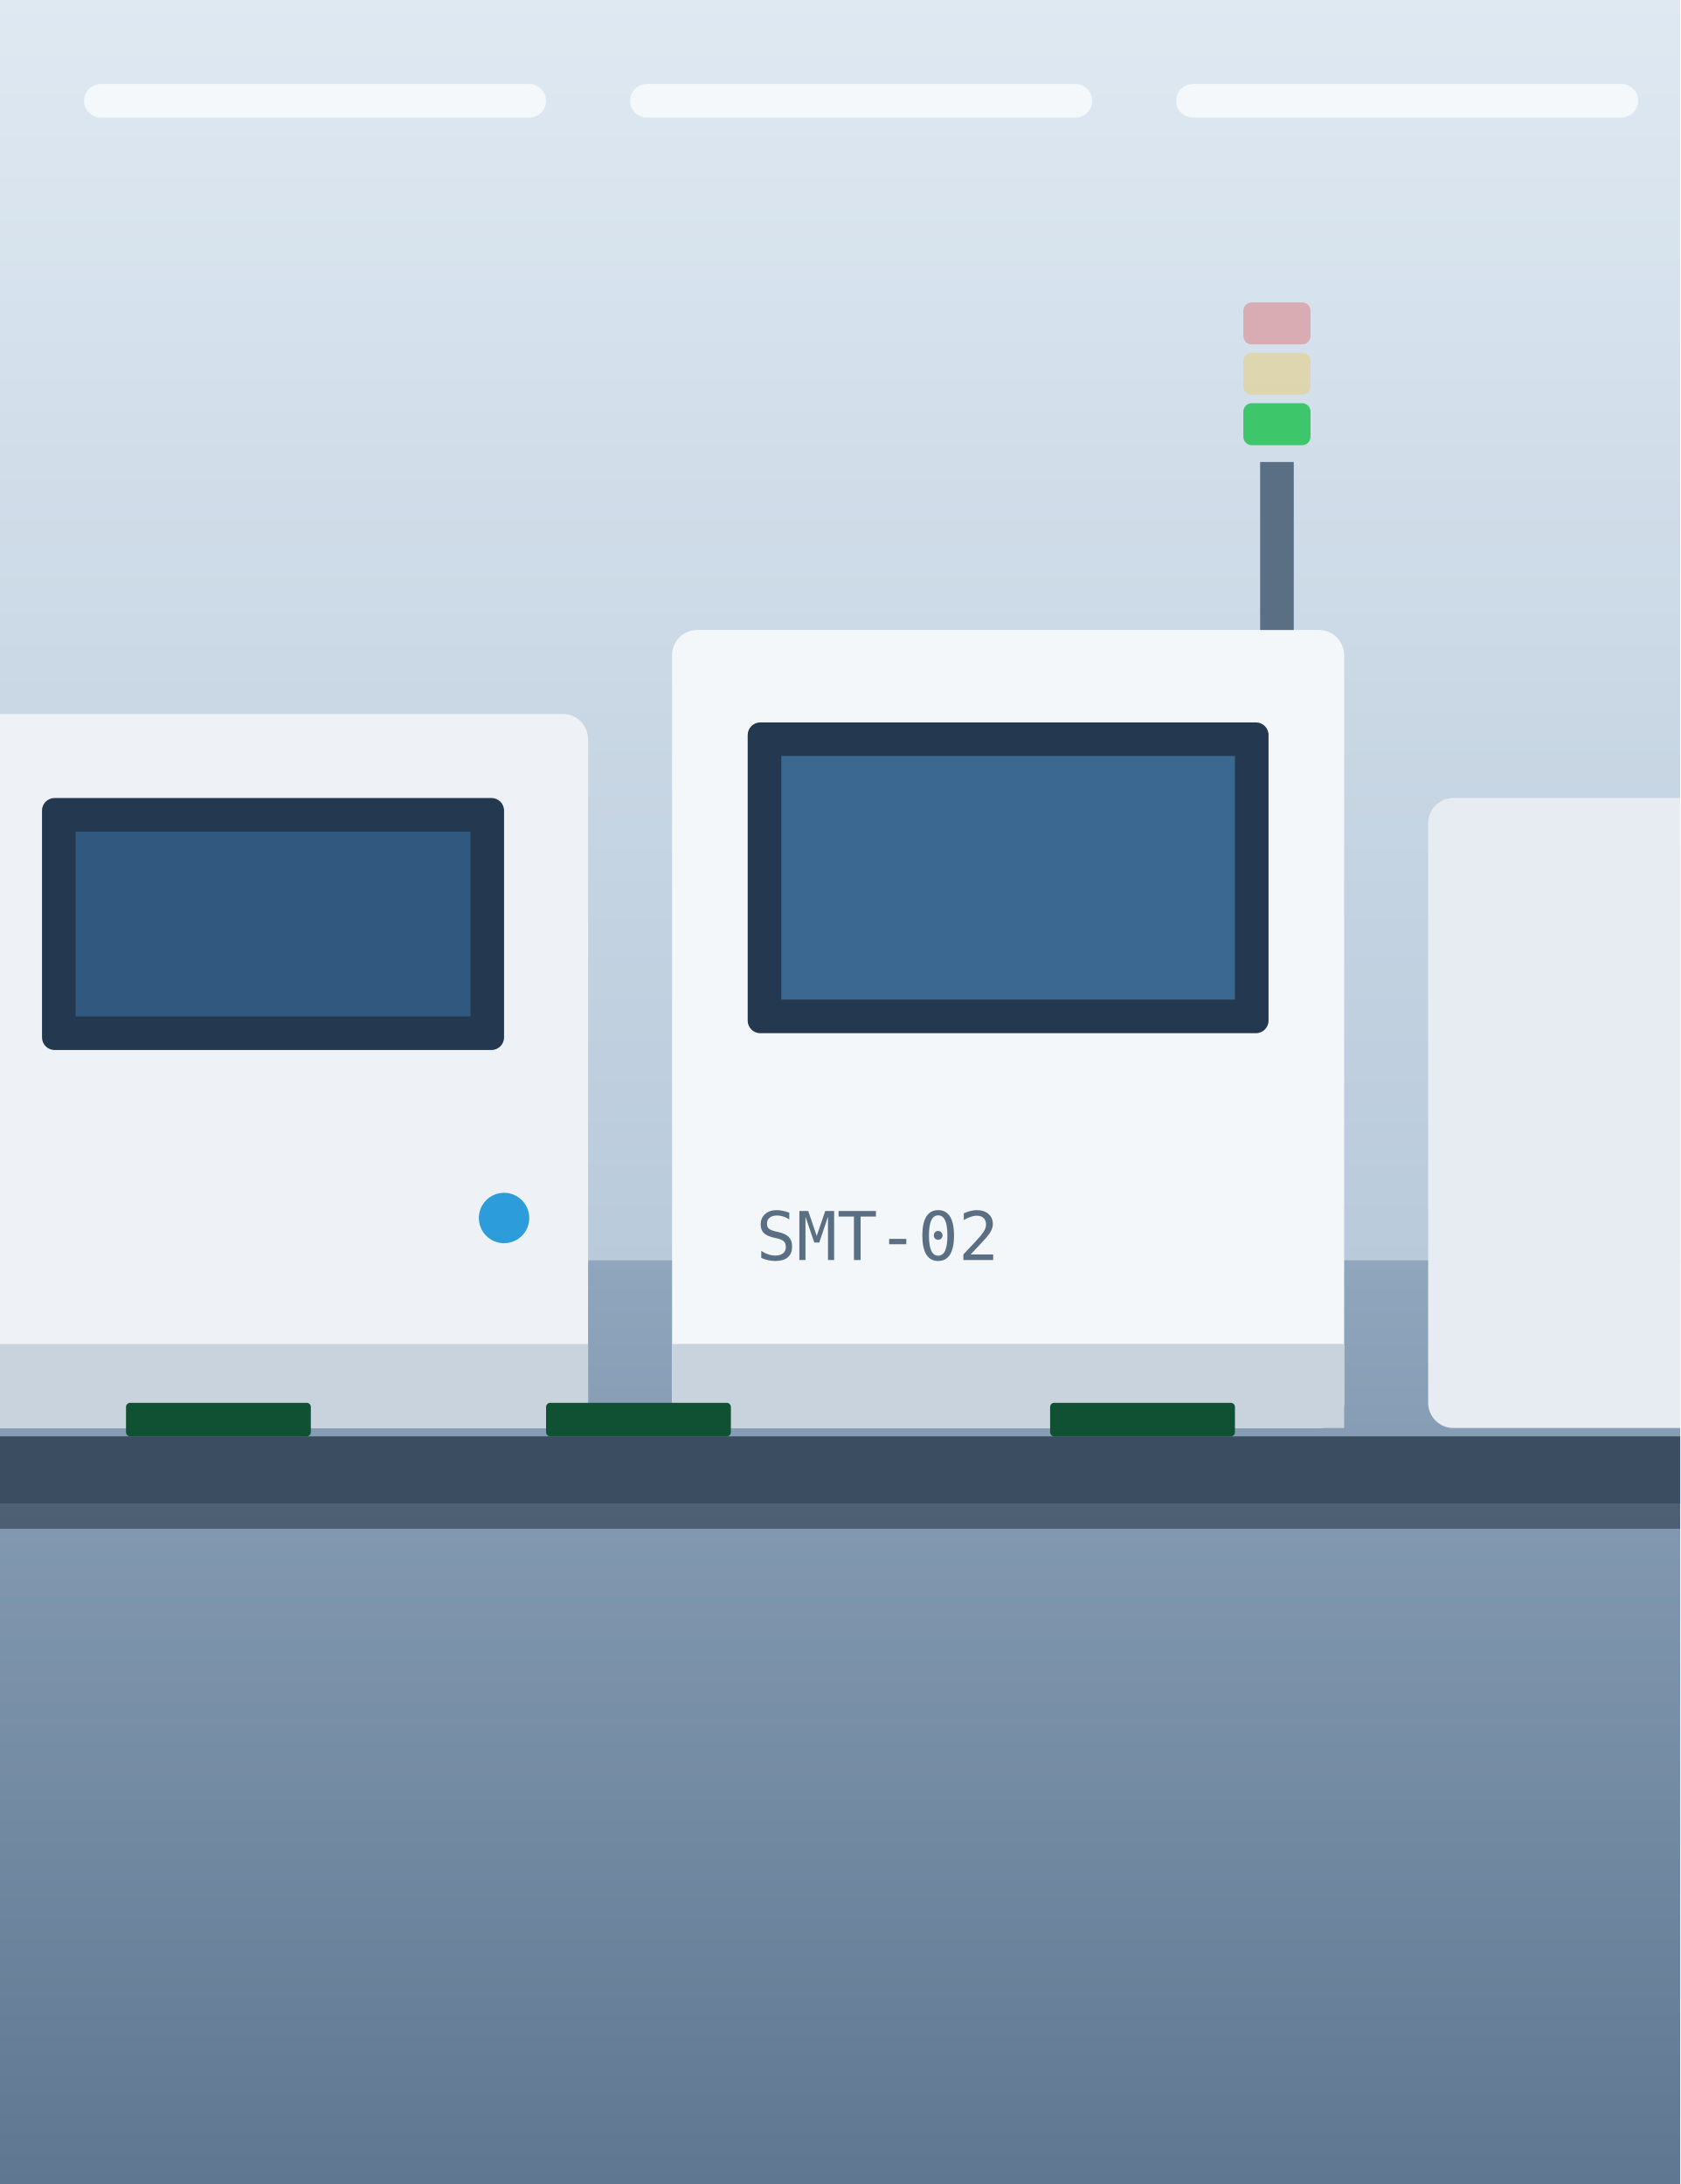
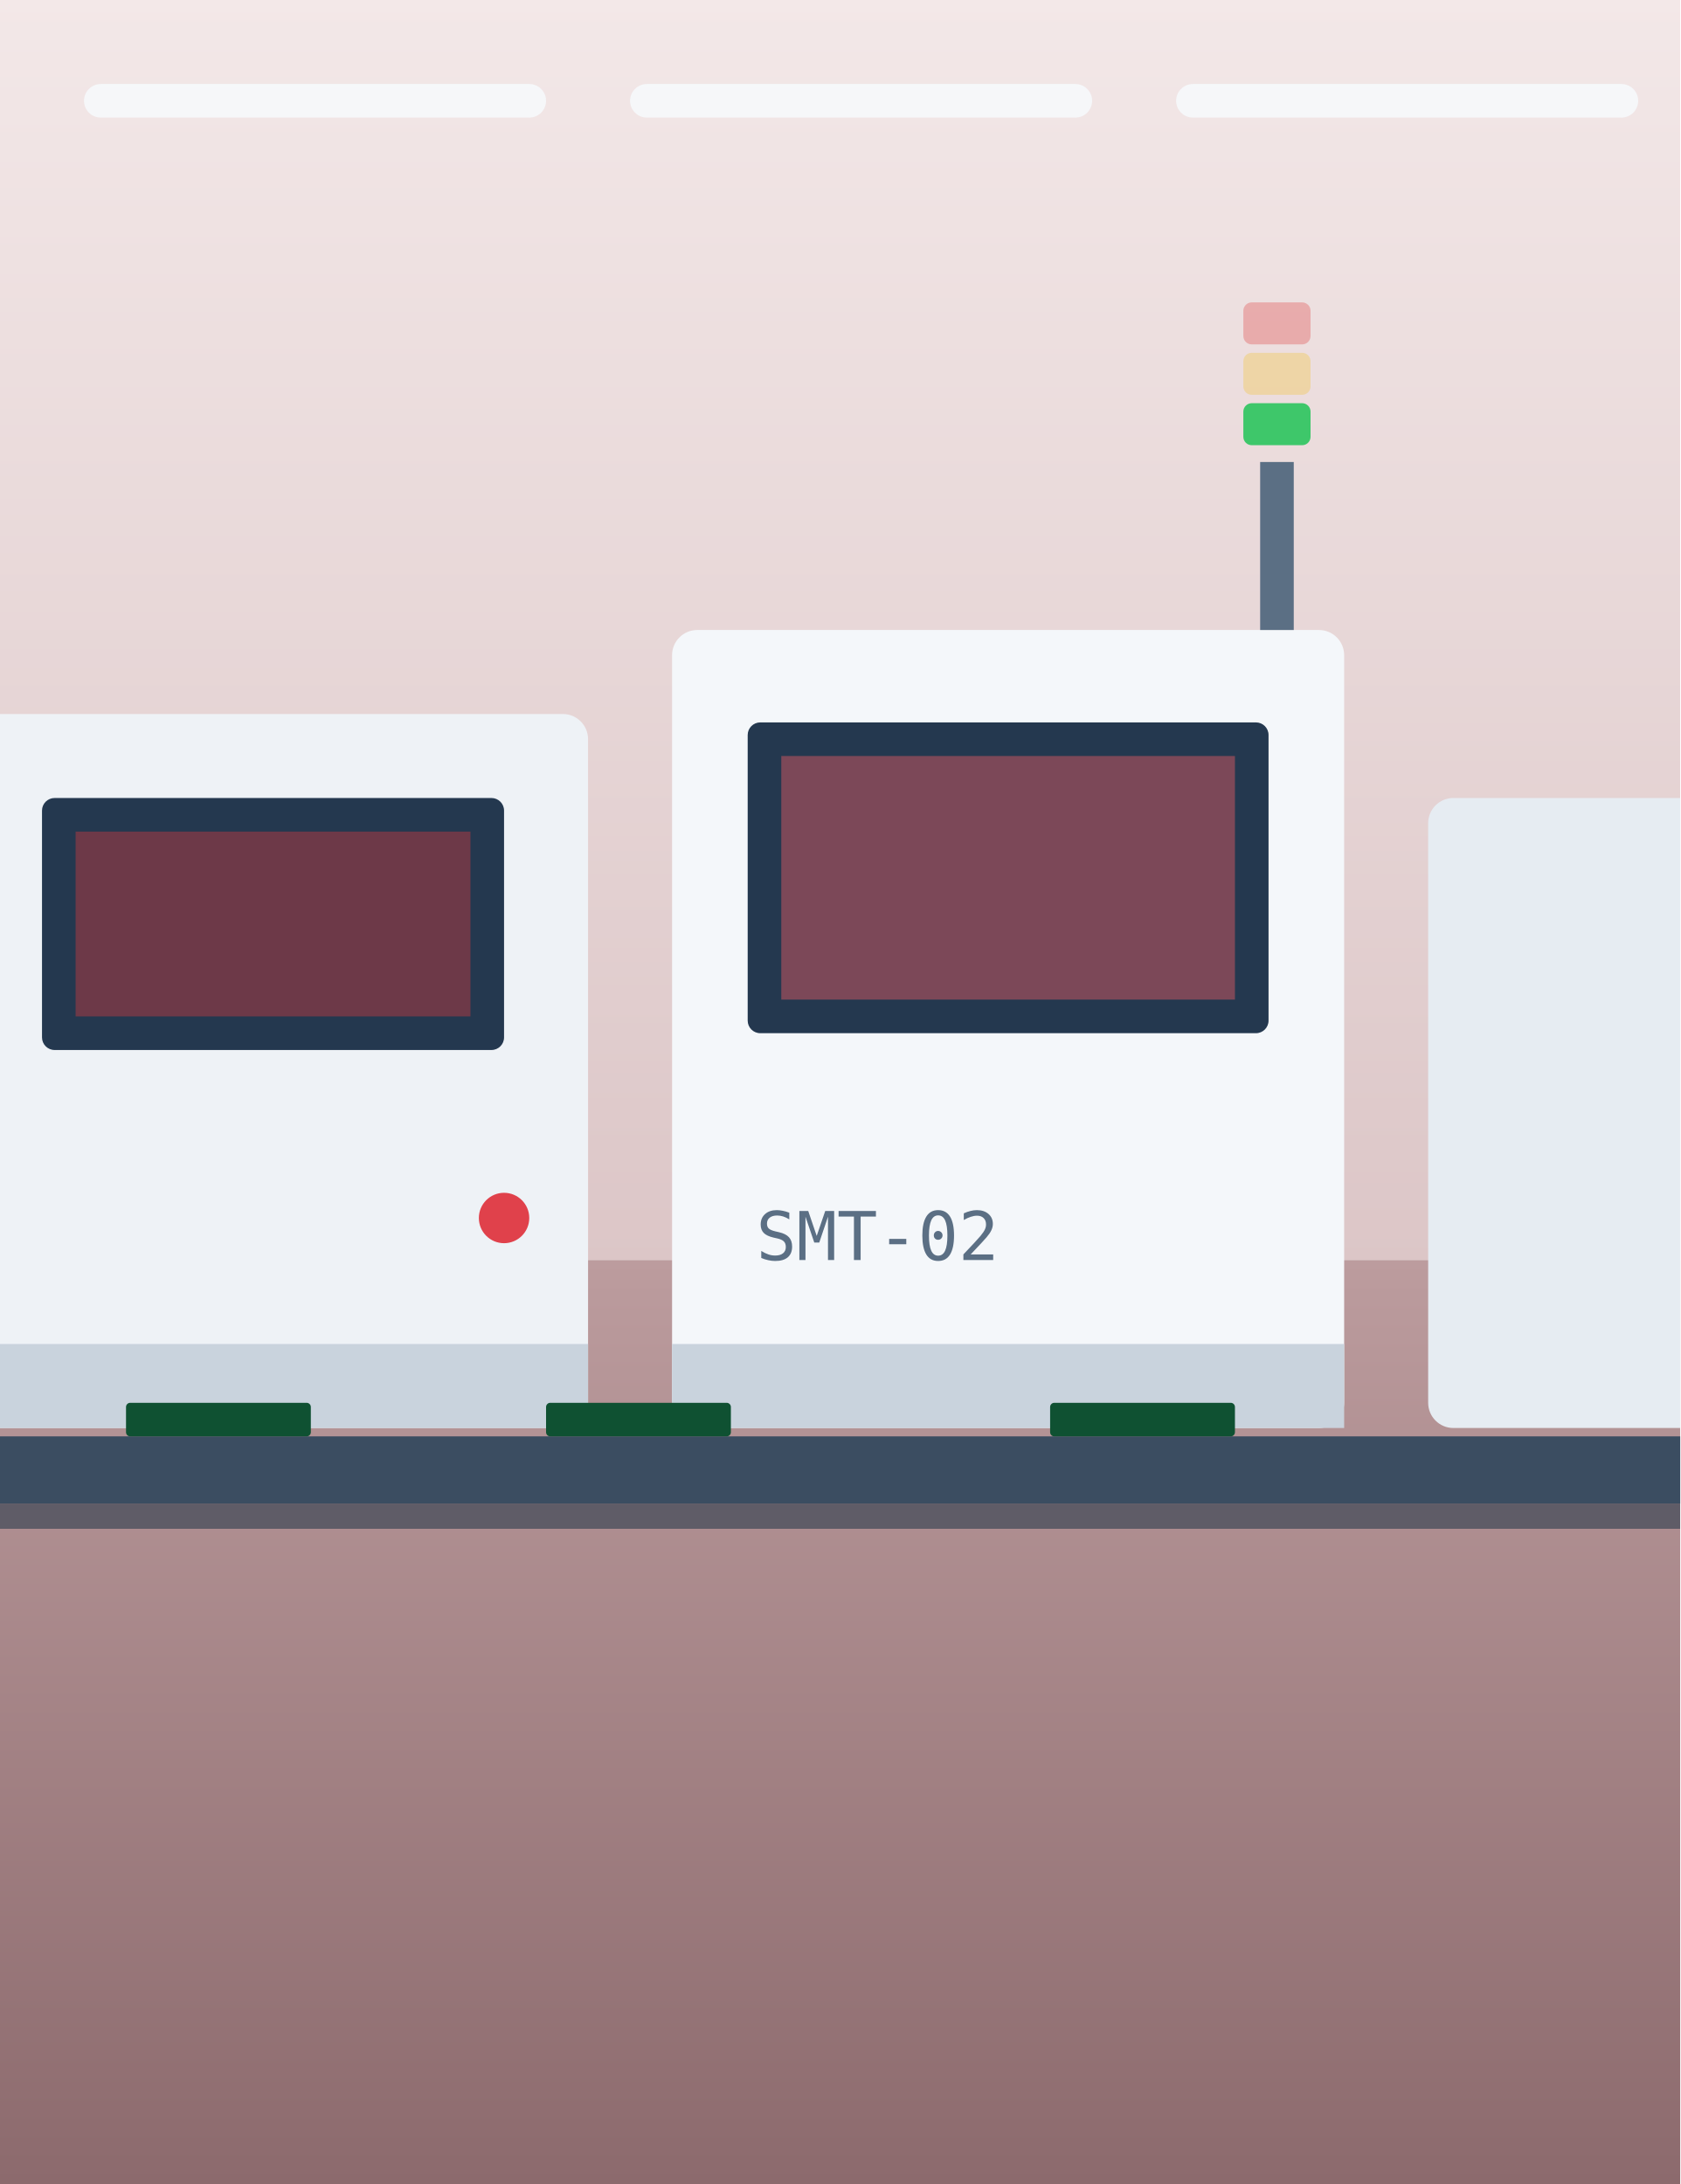
<svg xmlns="http://www.w3.org/2000/svg" viewBox="0 0 400 520" preserveAspectRatio="xMidYMid slice">
  <defs>
    <linearGradient id="wall" x1="0" y1="0" x2="0" y2="1">
-       <stop offset="0" stop-color="#dfe9f2" />
-       <stop offset="1" stop-color="#b9cadb" />
+       <stop offset="0" stop-color="#f3e8e8" />
+       <stop offset="1" stop-color="#dcc6c7" />
    </linearGradient>
    <linearGradient id="floor" x1="0" y1="0" x2="0" y2="1">
-       <stop offset="0" stop-color="#8fa6bd" />
-       <stop offset="1" stop-color="#5f7790" />
+       <stop offset="0" stop-color="#bc9c9e" />
+       <stop offset="1" stop-color="#8c6a6d" />
    </linearGradient>
  </defs>
  <rect width="400" height="300" fill="url(#wall)" />
  <rect y="300" width="400" height="220" fill="url(#floor)" />
  <g fill="#f6f9fc" opacity=".9">
    <rect x="20" y="20" width="110" height="8" rx="4" />
    <rect x="150" y="20" width="110" height="8" rx="4" />
    <rect x="280" y="20" width="110" height="8" rx="4" />
  </g>
  <g>
    <rect x="-10" y="170" width="150" height="170" rx="6" fill="#eef2f6" />
    <rect x="10" y="190" width="110" height="60" rx="3" fill="#24384f" />
-     <rect x="18" y="198" width="94" height="44" fill="#3a6f9f" opacity=".6" />
+     <rect x="18" y="198" width="94" height="44" fill="#9f3a42" opacity=".6" />
    <rect x="-10" y="320" width="150" height="20" fill="#c9d3dd" />
-     <circle cx="120" cy="290" r="6" fill="#2D9CDB" />
+     <circle cx="120" cy="290" r="6" fill="#E0414B" />
  </g>
  <g>
    <rect x="160" y="150" width="160" height="190" rx="6" fill="#f4f7fa" />
    <rect x="178" y="172" width="124" height="74" rx="3" fill="#24384f" />
-     <rect x="186" y="180" width="108" height="58" fill="#4f8fc4" opacity=".55" />
+     <rect x="186" y="180" width="108" height="58" fill="#c4565e" opacity=".55" />
    <rect x="160" y="320" width="160" height="20" fill="#c9d3dd" />
    <rect x="300" y="110" width="8" height="40" fill="#5b6f84" />
    <rect x="296" y="96" width="16" height="10" rx="2" fill="#3ec76a" />
    <rect x="296" y="84" width="16" height="10" rx="2" fill="#f0c43c" opacity=".35" />
    <rect x="296" y="72" width="16" height="10" rx="2" fill="#e04b4b" opacity=".35" />
    <text x="180" y="300" font-family="monospace" font-size="16" fill="#5b6f84">SMT-02</text>
  </g>
  <rect x="340" y="190" width="80" height="150" rx="6" fill="#e6ecf2" />
  <rect x="0" y="342" width="400" height="16" fill="#3b4d61" />
  <g fill="#0f5132">
    <rect x="30" y="334" width="44" height="8" rx="1" />
    <rect x="130" y="334" width="44" height="8" rx="1" />
    <rect x="250" y="334" width="44" height="8" rx="1" />
  </g>
  <rect x="0" y="358" width="400" height="6" fill="#2a3a4b" opacity=".6" />
</svg>
